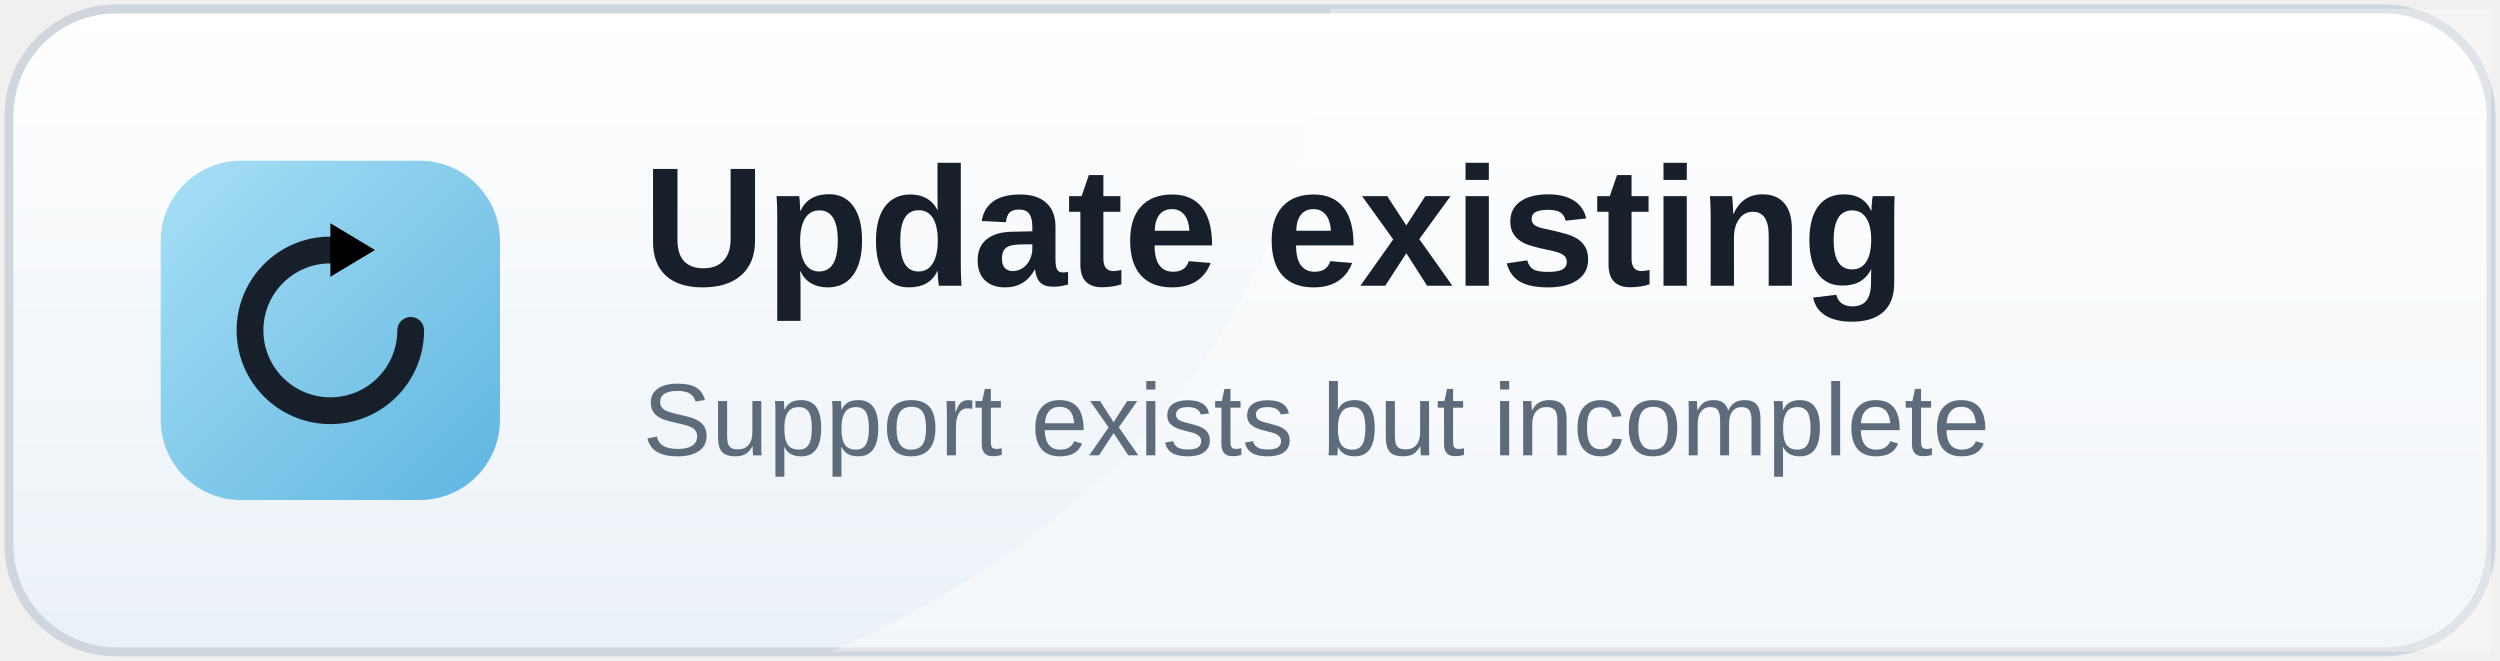
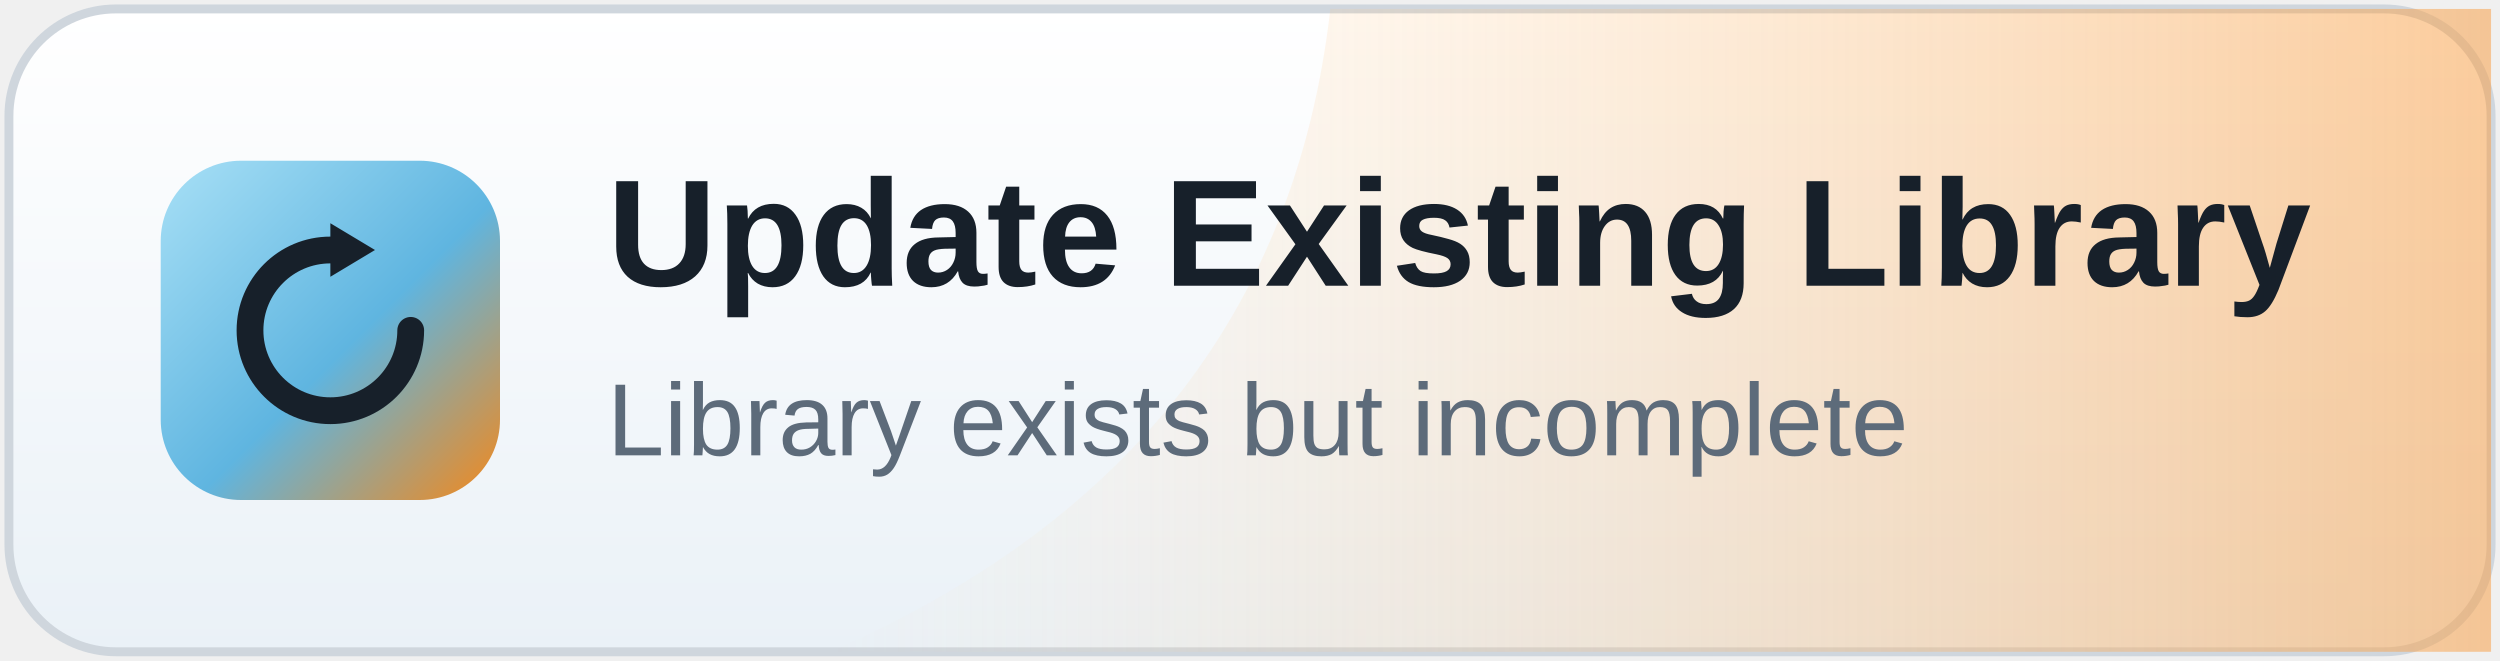
<svg xmlns="http://www.w3.org/2000/svg" width="280" height="74" viewBox="0 0 280 74" role="img" aria-labelledby="title desc">
  <defs>
    <linearGradient id="surface" x1="0" y1="0" x2="0" y2="1">
      <stop offset="0" stop-color="#ffffff" />
      <stop offset="1" stop-color="#eaf1f7" />
    </linearGradient>
    <linearGradient id="surfaceDark" x1="0" y1="0" x2="0" y2="1">
      <stop offset="0" stop-color="#1d2734" />
      <stop offset="1" stop-color="#131a23" />
    </linearGradient>
    <linearGradient id="iconBg" x1="0" y1="0" x2="1" y2="1">
      <stop offset="0" stop-color="#a8e0f6" />
-       <stop offset="1" stop-color="#5fb5e0" />
+       <stop offset=".55" stop-color="#5fb5e0" />
+       <stop offset="1" stop-color="#f4881a" />
    </linearGradient>
-     <linearGradient id="pill" x1="0" y1="0" x2="0" y2="1">
-       <stop offset="0" stop-color="#ffb14a" />
-       <stop offset="1" stop-color="#f4881a" />
+     <linearGradient id="wash" x1="0" y1="0" x2="1" y2="0">
+       <stop offset="0" stop-color="#ffd9a8" stop-opacity="0" />
+       <stop offset="1" stop-color="#f8a14a" stop-opacity=".55" />
+     </linearGradient>
+     <linearGradient id="washDark" x1="0" y1="0" x2="1" y2="0">
+       <stop offset="0" stop-color="#5a3618" stop-opacity="0" />
+       <stop offset="1" stop-color="#a35d1d" stop-opacity=".4" />
    </linearGradient>
  </defs>
  <style>
    .surface { fill: url(#surface); stroke: #cfd6dd; stroke-width: 1; }
-     .wash { fill: #ffffff; opacity: .35; }
+     .wash { fill: url(#wash); }
    .icon-bg { fill: url(#iconBg); }
-     .pill { fill: url(#pill); }
    .icon-line { fill: none; stroke: #17202a; stroke-width: 3; stroke-linecap: round; stroke-linejoin: round; }
-     .title { fill: #17202a; font: 700 19px Arial, Helvetica, sans-serif; }
+     .icon-fill { fill: #17202a; }
+     .title { fill: #17202a; font: 700 17px Arial, Helvetica, sans-serif; }
    .caption { fill: #5d6b7a; font: 400 11.5px Arial, Helvetica, sans-serif; }
-     .number { fill: #ffffff; font: 700 13px Arial, Helvetica, sans-serif; }
    @media (prefers-color-scheme: dark) {
      .surface { fill: url(#surfaceDark); stroke: #3b4858; }
-       .wash { fill: #2a3a4f; opacity: .35; }
+       .wash { fill: url(#washDark); }
      .title { fill: #f7fafc; }
      .caption { fill: #b9c4d1; }
    }
  </style>
  <rect class="surface" x="1" y="1" width="278" height="72" rx="12" />
  <path class="wash" d="M149 1h130v72H93c32-14 52-37 56-72z" />
  <rect class="icon-bg" x="18" y="18" width="38" height="38" rx="9" />
  <path class="icon-line" d="M46 37 A9 9 0 1 1 37 28" />
  <path class="icon-fill" d="M37 25 L37 31 L42 28 Z" />
-   <text class="title" x="72" y="32">Update existing</text>
-   <text class="caption" x="72" y="51">Support exists but incomplete</text>
+   <text class="title" x="68" y="32">Update Existing Library</text>
+   <text class="caption" x="68" y="51">Library exists but incomplete</text>
</svg>
